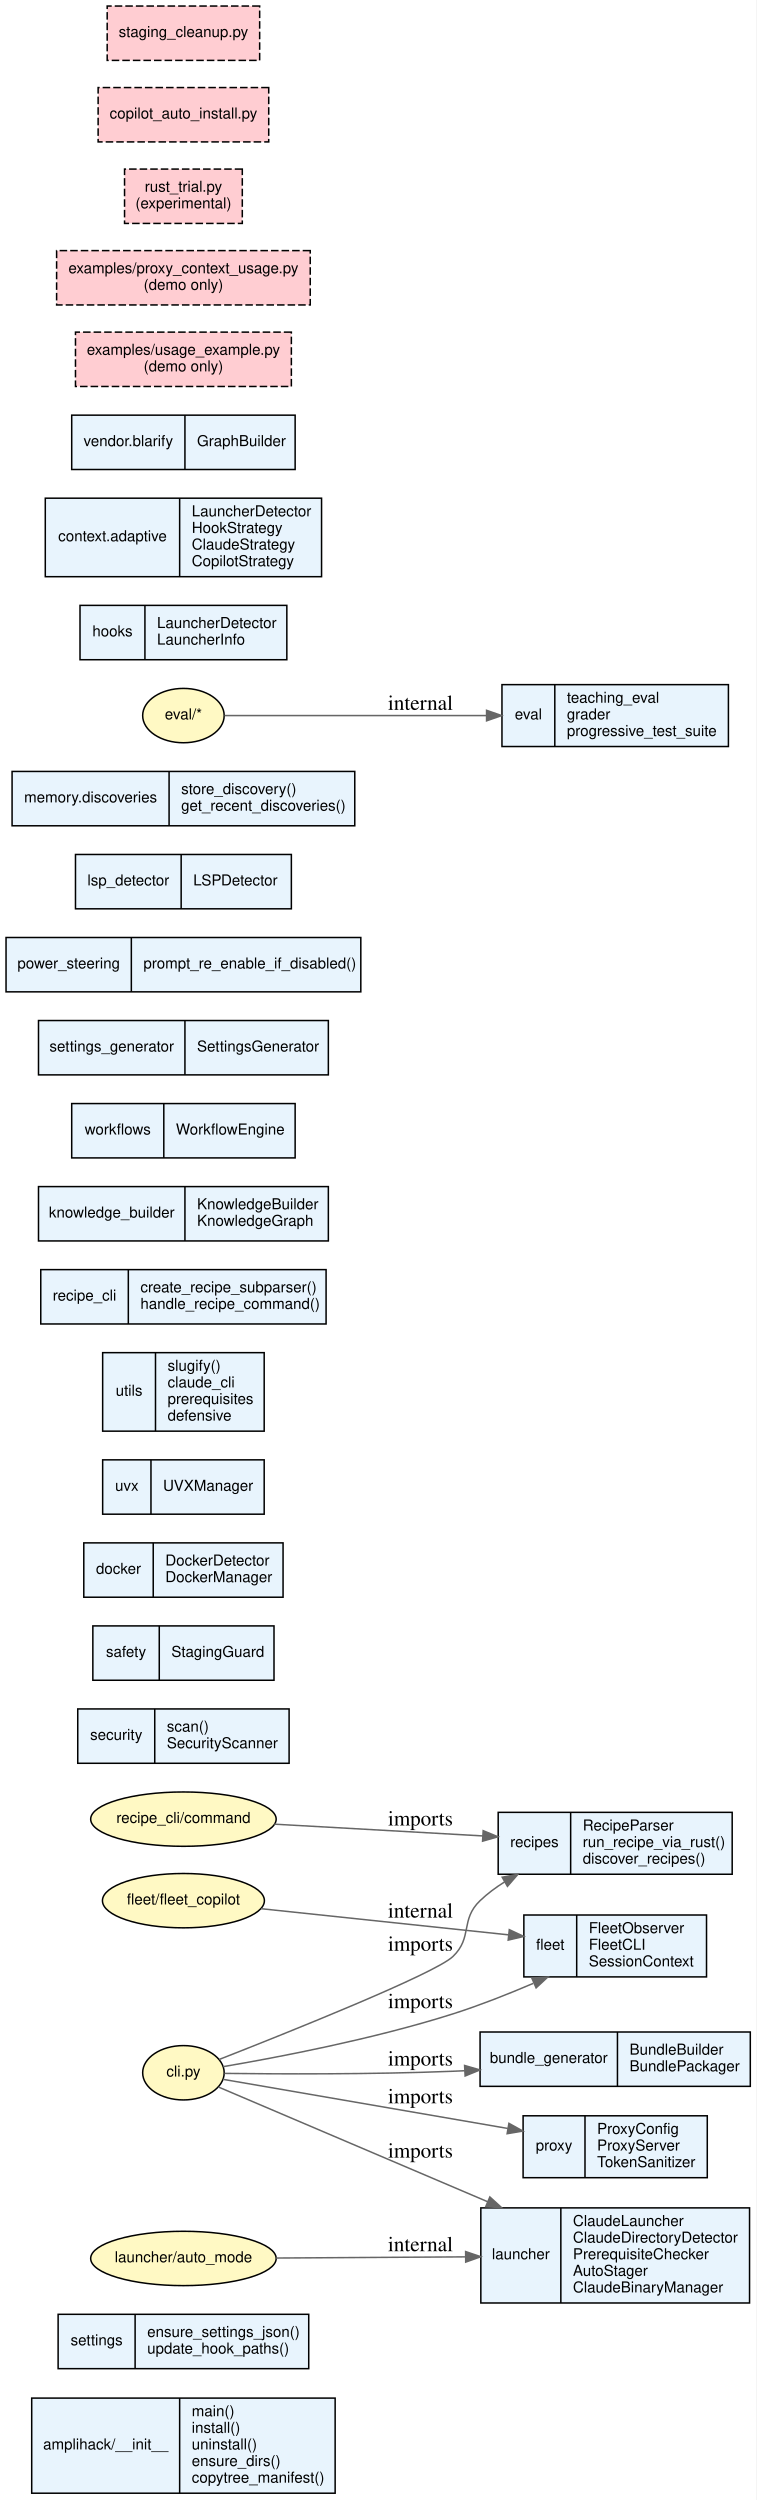
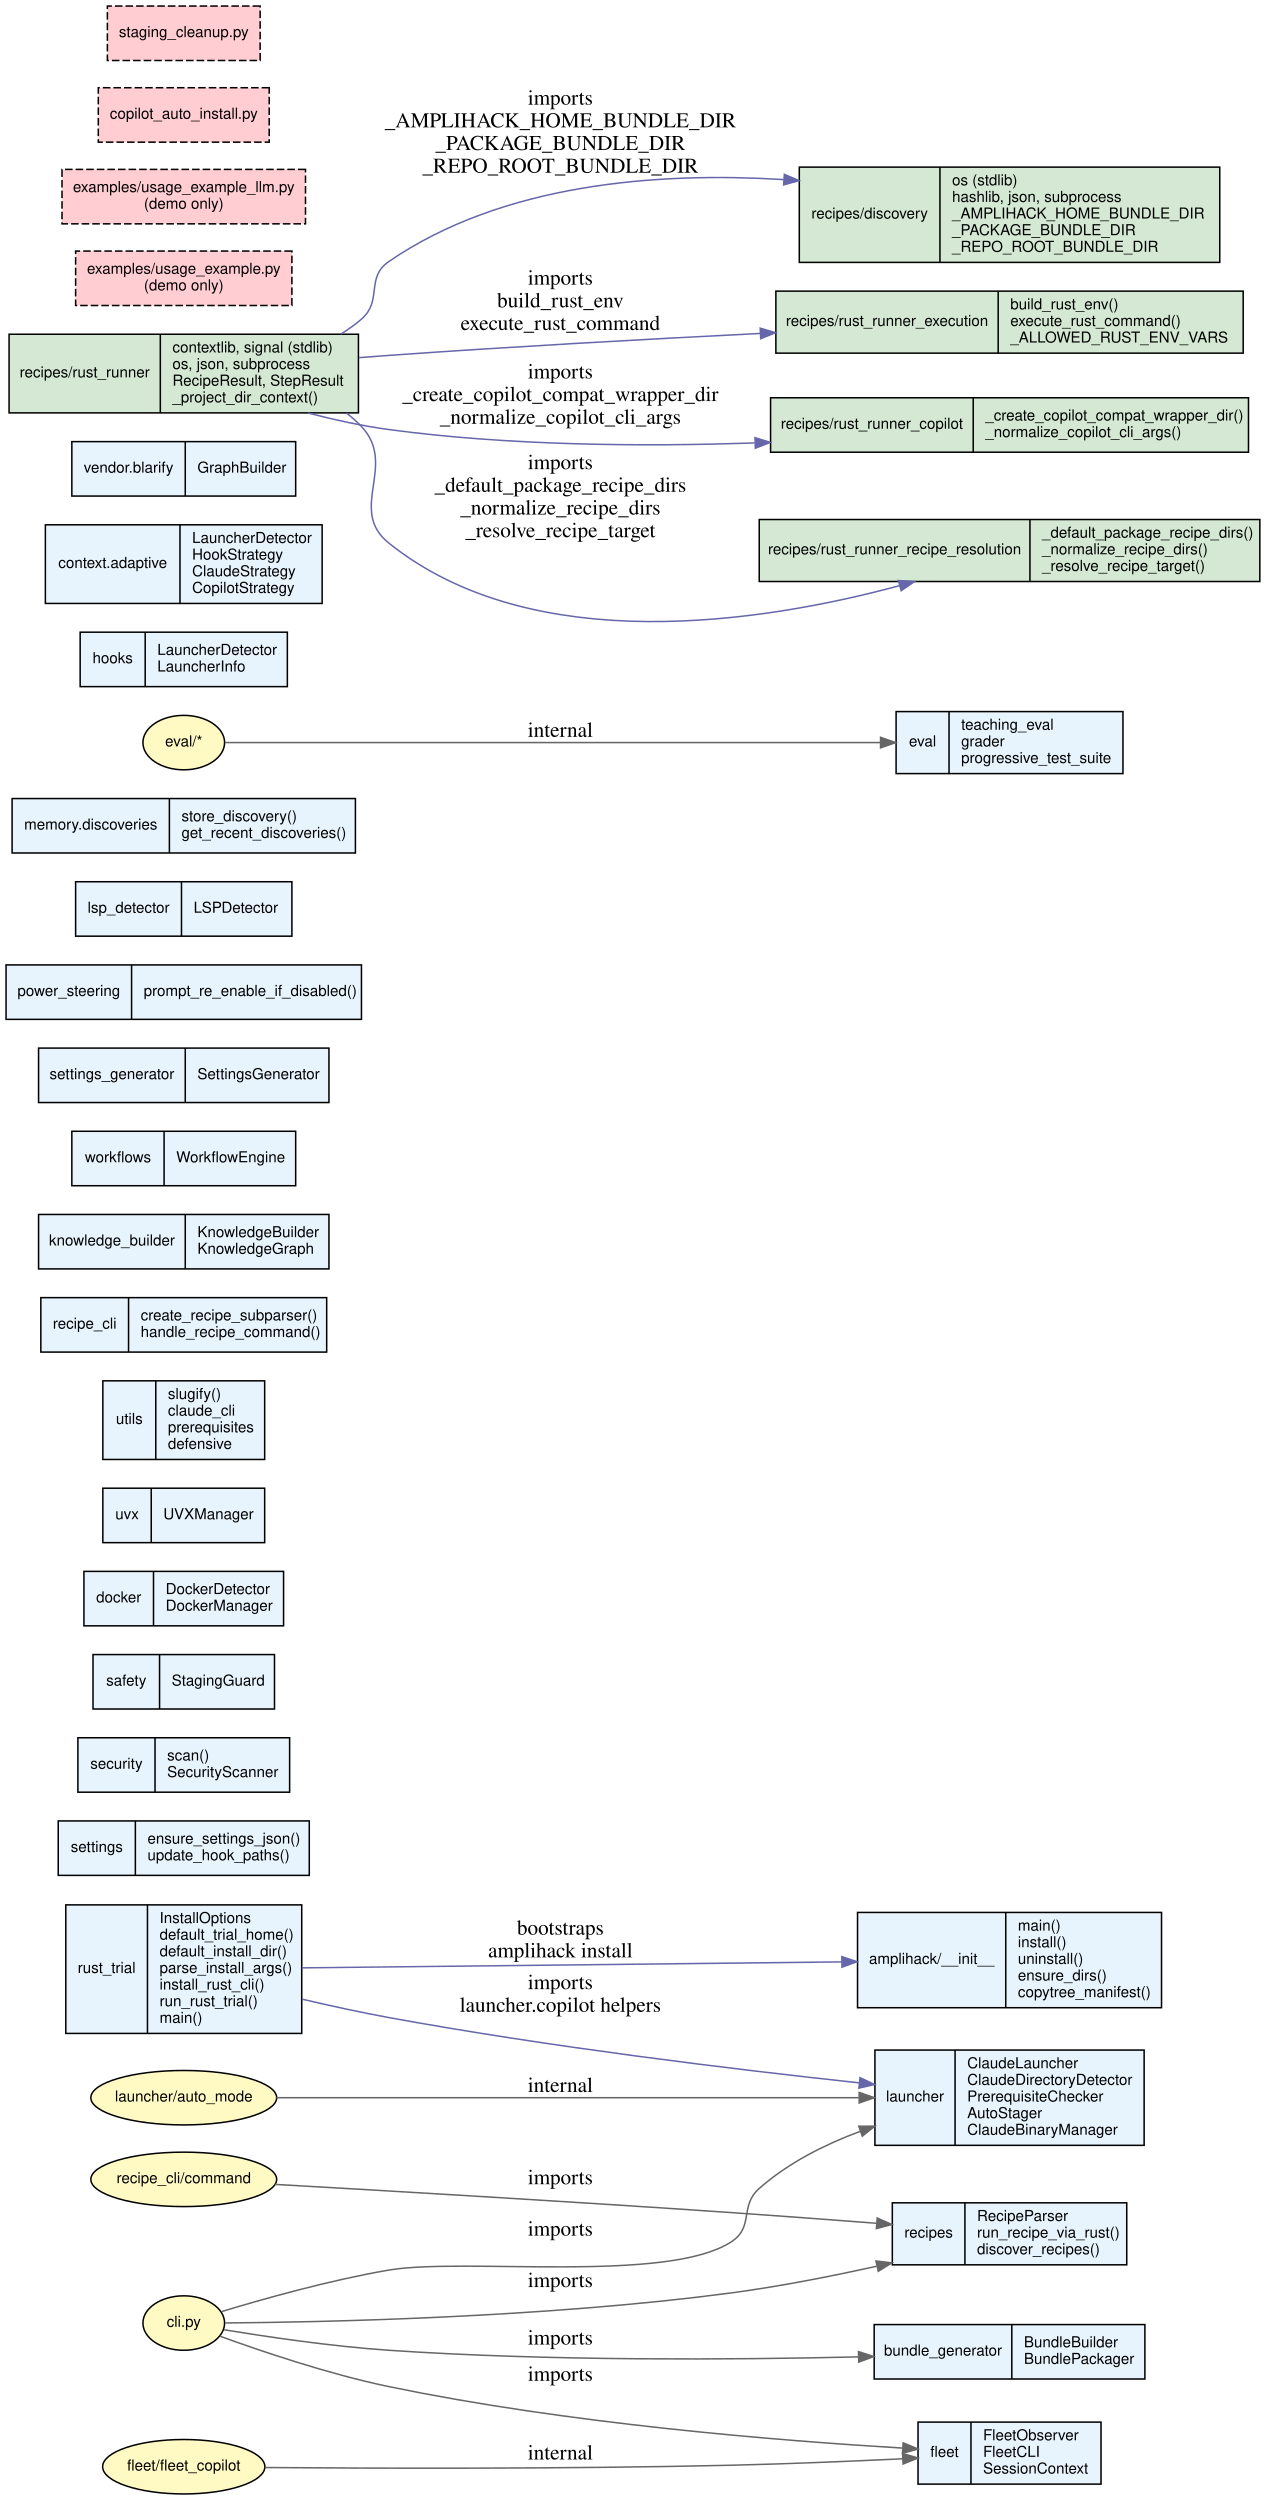
- <svg xmlns="http://www.w3.org/2000/svg" width="501pt" height="1656pt" viewBox="0.00 0.00 501.00 1656.00">
-   <g id="graph0" class="graph" transform="scale(1 1) rotate(0) translate(4 1652)">
-     <polygon fill="white" stroke="transparent" points="-4,4 -4,-1652 497,-1652 497,4 -4,4" />
+ <svg xmlns="http://www.w3.org/2000/svg" width="837pt" height="1653pt" viewBox="0.00 0.00 837.00 1653.00">
+   <g id="graph0" class="graph" transform="scale(1 1) rotate(0) translate(4 1649)">
+     <polygon fill="white" stroke="transparent" points="-4,4 -4,-1649 833,-1649 833,4 -4,4" />
    <g id="node1" class="node">
-       <polygon fill="#e8f4fd" stroke="black" points="17,-0.5 17,-63.5 218,-63.5 218,-0.5 17,-0.5" />
-       <text text-anchor="middle" x="66" y="-29.5" font-family="Helvetica,sans-Serif" font-size="10.00">amplihack/__init__</text>
-       <polyline fill="none" stroke="black" points="115,-0.5 115,-63.5 " />
-       <text text-anchor="start" x="123" y="-51.5" font-family="Helvetica,sans-Serif" font-size="10.00">main()</text>
-       <text text-anchor="start" x="123" y="-40.5" font-family="Helvetica,sans-Serif" font-size="10.00">install()</text>
-       <text text-anchor="start" x="123" y="-29.5" font-family="Helvetica,sans-Serif" font-size="10.00">uninstall()</text>
-       <text text-anchor="start" x="123" y="-18.5" font-family="Helvetica,sans-Serif" font-size="10.00">ensure_dirs()</text>
-       <text text-anchor="start" x="123" y="-7.5" font-family="Helvetica,sans-Serif" font-size="10.00">copytree_manifest()</text>
+       <polygon fill="#e8f4fd" stroke="black" points="563,-321.5 563,-384.5 764,-384.5 764,-321.5 563,-321.5" />
+       <text text-anchor="middle" x="612" y="-350.5" font-family="Helvetica,sans-Serif" font-size="10.00">amplihack/__init__</text>
+       <polyline fill="none" stroke="black" points="661,-321.5 661,-384.5 " />
+       <text text-anchor="start" x="669" y="-372.5" font-family="Helvetica,sans-Serif" font-size="10.00">main()</text>
+       <text text-anchor="start" x="669" y="-361.5" font-family="Helvetica,sans-Serif" font-size="10.00">install()</text>
+       <text text-anchor="start" x="669" y="-350.5" font-family="Helvetica,sans-Serif" font-size="10.00">uninstall()</text>
+       <text text-anchor="start" x="669" y="-339.5" font-family="Helvetica,sans-Serif" font-size="10.00">ensure_dirs()</text>
+       <text text-anchor="start" x="669" y="-328.5" font-family="Helvetica,sans-Serif" font-size="10.00">copytree_manifest()</text>
    </g>
    <g id="node2" class="node">
-       <polygon fill="#e8f4fd" stroke="black" points="34.5,-83 34.5,-119 200.5,-119 200.5,-83 34.5,-83" />
-       <text text-anchor="middle" x="60" y="-98.5" font-family="Helvetica,sans-Serif" font-size="10.00">settings</text>
-       <polyline fill="none" stroke="black" points="85.5,-83 85.5,-119 " />
-       <text text-anchor="start" x="93.5" y="-104" font-family="Helvetica,sans-Serif" font-size="10.00">ensure_settings_json()</text>
-       <text text-anchor="start" x="93.5" y="-93" font-family="Helvetica,sans-Serif" font-size="10.00">update_hook_paths()</text>
+       <polygon fill="#e8f4fd" stroke="black" points="34.5,-409 34.5,-445 200.5,-445 200.5,-409 34.5,-409" />
+       <text text-anchor="middle" x="60" y="-424.5" font-family="Helvetica,sans-Serif" font-size="10.00">settings</text>
+       <polyline fill="none" stroke="black" points="85.5,-409 85.5,-445 " />
+       <text text-anchor="start" x="93.5" y="-430" font-family="Helvetica,sans-Serif" font-size="10.00">ensure_settings_json()</text>
+       <text text-anchor="start" x="93.5" y="-419" font-family="Helvetica,sans-Serif" font-size="10.00">update_hook_paths()</text>
    </g>
    <g id="node3" class="node">
-       <polygon fill="#e8f4fd" stroke="black" points="314.5,-126.5 314.5,-189.5 492.5,-189.5 492.5,-126.5 314.5,-126.5" />
-       <text text-anchor="middle" x="341" y="-155.5" font-family="Helvetica,sans-Serif" font-size="10.00">launcher</text>
-       <polyline fill="none" stroke="black" points="367.5,-126.5 367.5,-189.5 " />
-       <text text-anchor="start" x="375.5" y="-177.5" font-family="Helvetica,sans-Serif" font-size="10.00">ClaudeLauncher</text>
-       <text text-anchor="start" x="375.5" y="-166.5" font-family="Helvetica,sans-Serif" font-size="10.00">ClaudeDirectoryDetector</text>
-       <text text-anchor="start" x="375.5" y="-155.5" font-family="Helvetica,sans-Serif" font-size="10.00">PrerequisiteChecker</text>
-       <text text-anchor="start" x="375.5" y="-144.5" font-family="Helvetica,sans-Serif" font-size="10.00">AutoStager</text>
-       <text text-anchor="start" x="375.5" y="-133.5" font-family="Helvetica,sans-Serif" font-size="10.00">ClaudeBinaryManager</text>
+       <polygon fill="#e8f4fd" stroke="black" points="574.5,-230.5 574.5,-293.5 752.5,-293.5 752.5,-230.5 574.5,-230.5" />
+       <text text-anchor="middle" x="601" y="-259.5" font-family="Helvetica,sans-Serif" font-size="10.00">launcher</text>
+       <polyline fill="none" stroke="black" points="627.5,-230.5 627.5,-293.5 " />
+       <text text-anchor="start" x="635.5" y="-281.5" font-family="Helvetica,sans-Serif" font-size="10.00">ClaudeLauncher</text>
+       <text text-anchor="start" x="635.5" y="-270.5" font-family="Helvetica,sans-Serif" font-size="10.00">ClaudeDirectoryDetector</text>
+       <text text-anchor="start" x="635.5" y="-259.5" font-family="Helvetica,sans-Serif" font-size="10.00">PrerequisiteChecker</text>
+       <text text-anchor="start" x="635.5" y="-248.5" font-family="Helvetica,sans-Serif" font-size="10.00">AutoStager</text>
+       <text text-anchor="start" x="635.5" y="-237.5" font-family="Helvetica,sans-Serif" font-size="10.00">ClaudeBinaryManager</text>
    </g>
    <g id="node4" class="node">
-       <polygon fill="#e8f4fd" stroke="black" points="342.5,-209.5 342.5,-250.5 464.5,-250.5 464.5,-209.5 342.5,-209.5" />
-       <text text-anchor="middle" x="363" y="-227.5" font-family="Helvetica,sans-Serif" font-size="10.00">proxy</text>
-       <polyline fill="none" stroke="black" points="383.5,-209.5 383.5,-250.5 " />
-       <text text-anchor="start" x="391.5" y="-238.5" font-family="Helvetica,sans-Serif" font-size="10.00">ProxyConfig</text>
-       <text text-anchor="start" x="391.5" y="-227.5" font-family="Helvetica,sans-Serif" font-size="10.00">ProxyServer</text>
-       <text text-anchor="start" x="391.5" y="-216.5" font-family="Helvetica,sans-Serif" font-size="10.00">TokenSanitizer</text>
+       <polygon fill="#e8f4fd" stroke="black" points="47.5,-464 47.5,-500 187.5,-500 187.5,-464 47.5,-464" />
+       <text text-anchor="middle" x="73" y="-479.5" font-family="Helvetica,sans-Serif" font-size="10.00">security</text>
+       <polyline fill="none" stroke="black" points="98.5,-464 98.5,-500 " />
+       <text text-anchor="start" x="106.5" y="-485" font-family="Helvetica,sans-Serif" font-size="10.00">scan()</text>
+       <text text-anchor="start" x="106.5" y="-474" font-family="Helvetica,sans-Serif" font-size="10.00">SecurityScanner</text>
    </g>
    <g id="node5" class="node">
-       <polygon fill="#e8f4fd" stroke="black" points="47.5,-484 47.5,-520 187.5,-520 187.5,-484 47.5,-484" />
-       <text text-anchor="middle" x="73" y="-499.5" font-family="Helvetica,sans-Serif" font-size="10.00">security</text>
-       <polyline fill="none" stroke="black" points="98.5,-484 98.5,-520 " />
-       <text text-anchor="start" x="106.5" y="-505" font-family="Helvetica,sans-Serif" font-size="10.00">scan()</text>
-       <text text-anchor="start" x="106.5" y="-494" font-family="Helvetica,sans-Serif" font-size="10.00">SecurityScanner</text>
+       <polygon fill="#e8f4fd" stroke="black" points="57.5,-519 57.5,-555 177.5,-555 177.5,-519 57.5,-519" />
+       <text text-anchor="middle" x="79.5" y="-534.5" font-family="Helvetica,sans-Serif" font-size="10.00">safety</text>
+       <polyline fill="none" stroke="black" points="101.5,-519 101.5,-555 " />
+       <text text-anchor="start" x="109.5" y="-534.5" font-family="Helvetica,sans-Serif" font-size="10.00">StagingGuard</text>
    </g>
    <g id="node6" class="node">
-       <polygon fill="#e8f4fd" stroke="black" points="57.5,-539 57.5,-575 177.5,-575 177.5,-539 57.5,-539" />
-       <text text-anchor="middle" x="79.5" y="-554.5" font-family="Helvetica,sans-Serif" font-size="10.00">safety</text>
-       <polyline fill="none" stroke="black" points="101.5,-539 101.5,-575 " />
-       <text text-anchor="start" x="109.5" y="-554.5" font-family="Helvetica,sans-Serif" font-size="10.00">StagingGuard</text>
+       <polygon fill="#e8f4fd" stroke="black" points="51.5,-574 51.5,-610 183.5,-610 183.5,-574 51.5,-574" />
+       <text text-anchor="middle" x="74.5" y="-589.5" font-family="Helvetica,sans-Serif" font-size="10.00">docker</text>
+       <polyline fill="none" stroke="black" points="97.5,-574 97.5,-610 " />
+       <text text-anchor="start" x="105.5" y="-595" font-family="Helvetica,sans-Serif" font-size="10.00">DockerDetector</text>
+       <text text-anchor="start" x="105.5" y="-584" font-family="Helvetica,sans-Serif" font-size="10.00">DockerManager</text>
    </g>
    <g id="node7" class="node">
-       <polygon fill="#e8f4fd" stroke="black" points="51.5,-594 51.5,-630 183.5,-630 183.5,-594 51.5,-594" />
-       <text text-anchor="middle" x="74.5" y="-609.5" font-family="Helvetica,sans-Serif" font-size="10.00">docker</text>
-       <polyline fill="none" stroke="black" points="97.5,-594 97.5,-630 " />
-       <text text-anchor="start" x="105.5" y="-615" font-family="Helvetica,sans-Serif" font-size="10.00">DockerDetector</text>
-       <text text-anchor="start" x="105.5" y="-604" font-family="Helvetica,sans-Serif" font-size="10.00">DockerManager</text>
+       <polygon fill="#e8f4fd" stroke="black" points="64,-629 64,-665 171,-665 171,-629 64,-629" />
+       <text text-anchor="middle" x="80" y="-644.5" font-family="Helvetica,sans-Serif" font-size="10.00">uvx</text>
+       <polyline fill="none" stroke="black" points="96,-629 96,-665 " />
+       <text text-anchor="start" x="104" y="-644.5" font-family="Helvetica,sans-Serif" font-size="10.00">UVXManager</text>
    </g>
    <g id="node8" class="node">
-       <polygon fill="#e8f4fd" stroke="black" points="64,-649 64,-685 171,-685 171,-649 64,-649" />
-       <text text-anchor="middle" x="80" y="-664.5" font-family="Helvetica,sans-Serif" font-size="10.00">uvx</text>
-       <polyline fill="none" stroke="black" points="96,-649 96,-685 " />
-       <text text-anchor="start" x="104" y="-664.5" font-family="Helvetica,sans-Serif" font-size="10.00">UVXManager</text>
+       <polygon fill="#e8f4fd" stroke="black" points="64,-684 64,-736 171,-736 171,-684 64,-684" />
+       <text text-anchor="middle" x="81.5" y="-707.5" font-family="Helvetica,sans-Serif" font-size="10.00">utils</text>
+       <polyline fill="none" stroke="black" points="99,-684 99,-736 " />
+       <text text-anchor="start" x="107" y="-724" font-family="Helvetica,sans-Serif" font-size="10.00">slugify()</text>
+       <text text-anchor="start" x="107" y="-713" font-family="Helvetica,sans-Serif" font-size="10.00">claude_cli</text>
+       <text text-anchor="start" x="107" y="-702" font-family="Helvetica,sans-Serif" font-size="10.00">prerequisites</text>
+       <text text-anchor="start" x="107" y="-691" font-family="Helvetica,sans-Serif" font-size="10.00">defensive</text>
    </g>
    <g id="node9" class="node">
-       <polygon fill="#e8f4fd" stroke="black" points="64,-704 64,-756 171,-756 171,-704 64,-704" />
-       <text text-anchor="middle" x="81.5" y="-727.5" font-family="Helvetica,sans-Serif" font-size="10.00">utils</text>
-       <polyline fill="none" stroke="black" points="99,-704 99,-756 " />
-       <text text-anchor="start" x="107" y="-744" font-family="Helvetica,sans-Serif" font-size="10.00">slugify()</text>
-       <text text-anchor="start" x="107" y="-733" font-family="Helvetica,sans-Serif" font-size="10.00">claude_cli</text>
-       <text text-anchor="start" x="107" y="-722" font-family="Helvetica,sans-Serif" font-size="10.00">prerequisites</text>
-       <text text-anchor="start" x="107" y="-711" font-family="Helvetica,sans-Serif" font-size="10.00">defensive</text>
+       <polygon fill="#e8f4fd" stroke="black" points="586,-151.5 586,-192.5 741,-192.5 741,-151.5 586,-151.5" />
+       <text text-anchor="middle" x="610" y="-169.5" font-family="Helvetica,sans-Serif" font-size="10.00">recipes</text>
+       <polyline fill="none" stroke="black" points="634,-151.5 634,-192.5 " />
+       <text text-anchor="start" x="642" y="-180.5" font-family="Helvetica,sans-Serif" font-size="10.00">RecipeParser</text>
+       <text text-anchor="start" x="642" y="-169.5" font-family="Helvetica,sans-Serif" font-size="10.00">run_recipe_via_rust()</text>
+       <text text-anchor="start" x="642" y="-158.5" font-family="Helvetica,sans-Serif" font-size="10.00">discover_recipes()</text>
    </g>
    <g id="node10" class="node">
-       <polygon fill="#e8f4fd" stroke="black" points="326,-410.5 326,-451.5 481,-451.5 481,-410.5 326,-410.5" />
-       <text text-anchor="middle" x="350" y="-428.5" font-family="Helvetica,sans-Serif" font-size="10.00">recipes</text>
-       <polyline fill="none" stroke="black" points="374,-410.5 374,-451.5 " />
-       <text text-anchor="start" x="382" y="-439.5" font-family="Helvetica,sans-Serif" font-size="10.00">RecipeParser</text>
-       <text text-anchor="start" x="382" y="-428.5" font-family="Helvetica,sans-Serif" font-size="10.00">run_recipe_via_rust()</text>
-       <text text-anchor="start" x="382" y="-417.5" font-family="Helvetica,sans-Serif" font-size="10.00">discover_recipes()</text>
+       <polygon fill="#e8f4fd" stroke="black" points="23,-755 23,-791 212,-791 212,-755 23,-755" />
+       <text text-anchor="middle" x="52" y="-770.5" font-family="Helvetica,sans-Serif" font-size="10.00">recipe_cli</text>
+       <polyline fill="none" stroke="black" points="81,-755 81,-791 " />
+       <text text-anchor="start" x="89" y="-776" font-family="Helvetica,sans-Serif" font-size="10.00">create_recipe_subparser()</text>
+       <text text-anchor="start" x="89" y="-765" font-family="Helvetica,sans-Serif" font-size="10.00">handle_recipe_command()</text>
    </g>
    <g id="node11" class="node">
-       <polygon fill="#e8f4fd" stroke="black" points="23,-775 23,-811 212,-811 212,-775 23,-775" />
-       <text text-anchor="middle" x="52" y="-790.5" font-family="Helvetica,sans-Serif" font-size="10.00">recipe_cli</text>
-       <polyline fill="none" stroke="black" points="81,-775 81,-811 " />
-       <text text-anchor="start" x="89" y="-796" font-family="Helvetica,sans-Serif" font-size="10.00">create_recipe_subparser()</text>
-       <text text-anchor="start" x="89" y="-785" font-family="Helvetica,sans-Serif" font-size="10.00">handle_recipe_command()</text>
+       <polygon fill="#e8f4fd" stroke="black" points="603,-6.5 603,-47.5 724,-47.5 724,-6.5 603,-6.5" />
+       <text text-anchor="middle" x="620.5" y="-24.5" font-family="Helvetica,sans-Serif" font-size="10.00">fleet</text>
+       <polyline fill="none" stroke="black" points="638,-6.5 638,-47.5 " />
+       <text text-anchor="start" x="646" y="-35.5" font-family="Helvetica,sans-Serif" font-size="10.00">FleetObserver</text>
+       <text text-anchor="start" x="646" y="-24.5" font-family="Helvetica,sans-Serif" font-size="10.00">FleetCLI</text>
+       <text text-anchor="start" x="646" y="-13.5" font-family="Helvetica,sans-Serif" font-size="10.00">SessionContext</text>
    </g>
    <g id="node12" class="node">
-       <polygon fill="#e8f4fd" stroke="black" points="343,-342.5 343,-383.5 464,-383.5 464,-342.5 343,-342.5" />
-       <text text-anchor="middle" x="360.5" y="-360.5" font-family="Helvetica,sans-Serif" font-size="10.00">fleet</text>
-       <polyline fill="none" stroke="black" points="378,-342.5 378,-383.5 " />
-       <text text-anchor="start" x="386" y="-371.5" font-family="Helvetica,sans-Serif" font-size="10.00">FleetObserver</text>
-       <text text-anchor="start" x="386" y="-360.5" font-family="Helvetica,sans-Serif" font-size="10.00">FleetCLI</text>
-       <text text-anchor="start" x="386" y="-349.5" font-family="Helvetica,sans-Serif" font-size="10.00">SessionContext</text>
+       <polygon fill="#e8f4fd" stroke="black" points="21.5,-810 21.5,-846 213.5,-846 213.5,-810 21.5,-810" />
+       <text text-anchor="middle" x="70" y="-825.5" font-family="Helvetica,sans-Serif" font-size="10.00">knowledge_builder</text>
+       <polyline fill="none" stroke="black" points="118.5,-810 118.5,-846 " />
+       <text text-anchor="start" x="126.5" y="-831" font-family="Helvetica,sans-Serif" font-size="10.00">KnowledgeBuilder</text>
+       <text text-anchor="start" x="126.5" y="-820" font-family="Helvetica,sans-Serif" font-size="10.00">KnowledgeGraph</text>
    </g>
    <g id="node13" class="node">
-       <polygon fill="#e8f4fd" stroke="black" points="21.5,-830 21.5,-866 213.5,-866 213.5,-830 21.5,-830" />
-       <text text-anchor="middle" x="70" y="-845.5" font-family="Helvetica,sans-Serif" font-size="10.00">knowledge_builder</text>
-       <polyline fill="none" stroke="black" points="118.5,-830 118.5,-866 " />
-       <text text-anchor="start" x="126.5" y="-851" font-family="Helvetica,sans-Serif" font-size="10.00">KnowledgeBuilder</text>
-       <text text-anchor="start" x="126.5" y="-840" font-family="Helvetica,sans-Serif" font-size="10.00">KnowledgeGraph</text>
+       <polygon fill="#e8f4fd" stroke="black" points="574,-76 574,-112 753,-112 753,-76 574,-76" />
+       <text text-anchor="middle" x="619.5" y="-91.5" font-family="Helvetica,sans-Serif" font-size="10.00">bundle_generator</text>
+       <polyline fill="none" stroke="black" points="665,-76 665,-112 " />
+       <text text-anchor="start" x="673" y="-97" font-family="Helvetica,sans-Serif" font-size="10.00">BundleBuilder</text>
+       <text text-anchor="start" x="673" y="-86" font-family="Helvetica,sans-Serif" font-size="10.00">BundlePackager</text>
    </g>
    <g id="node14" class="node">
-       <polygon fill="#e8f4fd" stroke="black" points="314,-270 314,-306 493,-306 493,-270 314,-270" />
-       <text text-anchor="middle" x="359.5" y="-285.5" font-family="Helvetica,sans-Serif" font-size="10.00">bundle_generator</text>
-       <polyline fill="none" stroke="black" points="405,-270 405,-306 " />
-       <text text-anchor="start" x="413" y="-291" font-family="Helvetica,sans-Serif" font-size="10.00">BundleBuilder</text>
-       <text text-anchor="start" x="413" y="-280" font-family="Helvetica,sans-Serif" font-size="10.00">BundlePackager</text>
+       <polygon fill="#e8f4fd" stroke="black" points="43.5,-865 43.5,-901 191.5,-901 191.5,-865 43.5,-865" />
+       <text text-anchor="middle" x="74" y="-880.5" font-family="Helvetica,sans-Serif" font-size="10.00">workflows</text>
+       <polyline fill="none" stroke="black" points="104.5,-865 104.5,-901 " />
+       <text text-anchor="start" x="112.5" y="-880.5" font-family="Helvetica,sans-Serif" font-size="10.00">WorkflowEngine</text>
    </g>
    <g id="node15" class="node">
-       <polygon fill="#e8f4fd" stroke="black" points="43.5,-885 43.5,-921 191.5,-921 191.5,-885 43.5,-885" />
-       <text text-anchor="middle" x="74" y="-900.5" font-family="Helvetica,sans-Serif" font-size="10.00">workflows</text>
-       <polyline fill="none" stroke="black" points="104.5,-885 104.5,-921 " />
-       <text text-anchor="start" x="112.5" y="-900.5" font-family="Helvetica,sans-Serif" font-size="10.00">WorkflowEngine</text>
+       <polygon fill="#e8f4fd" stroke="black" points="21.5,-920 21.5,-956 213.5,-956 213.5,-920 21.5,-920" />
+       <text text-anchor="middle" x="70" y="-935.5" font-family="Helvetica,sans-Serif" font-size="10.00">settings_generator</text>
+       <polyline fill="none" stroke="black" points="118.5,-920 118.5,-956 " />
+       <text text-anchor="start" x="126.5" y="-935.5" font-family="Helvetica,sans-Serif" font-size="10.00">SettingsGenerator</text>
    </g>
    <g id="node16" class="node">
-       <polygon fill="#e8f4fd" stroke="black" points="21.5,-940 21.5,-976 213.5,-976 213.5,-940 21.5,-940" />
-       <text text-anchor="middle" x="70" y="-955.5" font-family="Helvetica,sans-Serif" font-size="10.00">settings_generator</text>
-       <polyline fill="none" stroke="black" points="118.5,-940 118.5,-976 " />
-       <text text-anchor="start" x="126.5" y="-955.5" font-family="Helvetica,sans-Serif" font-size="10.00">SettingsGenerator</text>
+       <polygon fill="#e8f4fd" stroke="black" points="39.5,-304.5 39.5,-389.5 195.5,-389.5 195.5,-304.5 39.5,-304.5" />
+       <text text-anchor="middle" x="66.5" y="-344.5" font-family="Helvetica,sans-Serif" font-size="10.00">rust_trial</text>
+       <polyline fill="none" stroke="black" points="93.5,-304.5 93.5,-389.5 " />
+       <text text-anchor="start" x="101.5" y="-377.5" font-family="Helvetica,sans-Serif" font-size="10.00">InstallOptions</text>
+       <text text-anchor="start" x="101.5" y="-366.5" font-family="Helvetica,sans-Serif" font-size="10.00">default_trial_home()</text>
+       <text text-anchor="start" x="101.5" y="-355.5" font-family="Helvetica,sans-Serif" font-size="10.00">default_install_dir()</text>
+       <text text-anchor="start" x="101.5" y="-344.5" font-family="Helvetica,sans-Serif" font-size="10.00">parse_install_args()</text>
+       <text text-anchor="start" x="101.5" y="-333.5" font-family="Helvetica,sans-Serif" font-size="10.00">install_rust_cli()</text>
+       <text text-anchor="start" x="101.5" y="-322.5" font-family="Helvetica,sans-Serif" font-size="10.00">run_rust_trial()</text>
+       <text text-anchor="start" x="101.5" y="-311.5" font-family="Helvetica,sans-Serif" font-size="10.00">main()</text>
+     </g>
+     <g id="edge6" class="edge">
+       <path fill="none" stroke="#6666aa" d="M195.58,-347.85C288.85,-348.88 446.56,-350.62 552.57,-351.79" />
+       <polygon fill="#6666aa" stroke="#6666aa" points="552.63,-355.29 562.67,-351.9 552.71,-348.29 552.63,-355.29" />
+       <text text-anchor="middle" x="366.5" y="-369.8" font-family="Times,serif" font-size="14.00">bootstraps</text>
+       <text text-anchor="middle" x="366.5" y="-354.8" font-family="Times,serif" font-size="14.00">amplihack install</text>
+     </g>
+     <g id="edge5" class="edge">
+       <path fill="none" stroke="#6666aa" d="M195.73,-327.16C214.4,-322.77 234.35,-318.42 253,-315 358.7,-295.64 481.03,-280.78 564.26,-271.79" />
+       <polygon fill="#6666aa" stroke="#6666aa" points="564.65,-275.27 574.22,-270.72 563.9,-268.31 564.65,-275.27" />
+       <text text-anchor="middle" x="366.5" y="-333.8" font-family="Times,serif" font-size="14.00">imports</text>
+       <text text-anchor="middle" x="366.5" y="-318.8" font-family="Times,serif" font-size="14.00">launcher.copilot helpers</text>
    </g>
    <g id="node17" class="node">
-       <polygon fill="#e8f4fd" stroke="black" points="0,-995 0,-1031 235,-1031 235,-995 0,-995" />
-       <text text-anchor="middle" x="41.5" y="-1010.5" font-family="Helvetica,sans-Serif" font-size="10.00">power_steering</text>
-       <polyline fill="none" stroke="black" points="83,-995 83,-1031 " />
-       <text text-anchor="start" x="91" y="-1010.5" font-family="Helvetica,sans-Serif" font-size="10.00">prompt_re_enable_if_disabled()</text>
+       <polygon fill="#e8f4fd" stroke="black" points="0,-975 0,-1011 235,-1011 235,-975 0,-975" />
+       <text text-anchor="middle" x="41.5" y="-990.5" font-family="Helvetica,sans-Serif" font-size="10.00">power_steering</text>
+       <polyline fill="none" stroke="black" points="83,-975 83,-1011 " />
+       <text text-anchor="start" x="91" y="-990.5" font-family="Helvetica,sans-Serif" font-size="10.00">prompt_re_enable_if_disabled()</text>
    </g>
    <g id="node18" class="node">
-       <polygon fill="#e8f4fd" stroke="black" points="46,-1050 46,-1086 189,-1086 189,-1050 46,-1050" />
-       <text text-anchor="middle" x="81" y="-1065.5" font-family="Helvetica,sans-Serif" font-size="10.00">lsp_detector</text>
-       <polyline fill="none" stroke="black" points="116,-1050 116,-1086 " />
-       <text text-anchor="start" x="124" y="-1065.5" font-family="Helvetica,sans-Serif" font-size="10.00">LSPDetector</text>
+       <polygon fill="#e8f4fd" stroke="black" points="46,-1030 46,-1066 189,-1066 189,-1030 46,-1030" />
+       <text text-anchor="middle" x="81" y="-1045.5" font-family="Helvetica,sans-Serif" font-size="10.00">lsp_detector</text>
+       <polyline fill="none" stroke="black" points="116,-1030 116,-1066 " />
+       <text text-anchor="start" x="124" y="-1045.5" font-family="Helvetica,sans-Serif" font-size="10.00">LSPDetector</text>
    </g>
    <g id="node19" class="node">
-       <polygon fill="#e8f4fd" stroke="black" points="4,-1105 4,-1141 231,-1141 231,-1105 4,-1105" />
-       <text text-anchor="middle" x="56" y="-1120.5" font-family="Helvetica,sans-Serif" font-size="10.00">memory.discoveries</text>
-       <polyline fill="none" stroke="black" points="108,-1105 108,-1141 " />
-       <text text-anchor="start" x="116" y="-1126" font-family="Helvetica,sans-Serif" font-size="10.00">store_discovery()</text>
-       <text text-anchor="start" x="116" y="-1115" font-family="Helvetica,sans-Serif" font-size="10.00">get_recent_discoveries()</text>
+       <polygon fill="#e8f4fd" stroke="black" points="4,-1085 4,-1121 231,-1121 231,-1085 4,-1085" />
+       <text text-anchor="middle" x="56" y="-1100.5" font-family="Helvetica,sans-Serif" font-size="10.00">memory.discoveries</text>
+       <polyline fill="none" stroke="black" points="108,-1085 108,-1121 " />
+       <text text-anchor="start" x="116" y="-1106" font-family="Helvetica,sans-Serif" font-size="10.00">store_discovery()</text>
+       <text text-anchor="start" x="116" y="-1095" font-family="Helvetica,sans-Serif" font-size="10.00">get_recent_discoveries()</text>
    </g>
    <g id="node20" class="node">
-       <polygon fill="#e8f4fd" stroke="black" points="328.5,-1157.5 328.5,-1198.5 478.5,-1198.5 478.5,-1157.5 328.5,-1157.5" />
-       <text text-anchor="middle" x="346" y="-1175.5" font-family="Helvetica,sans-Serif" font-size="10.00">eval</text>
-       <polyline fill="none" stroke="black" points="363.5,-1157.5 363.5,-1198.5 " />
-       <text text-anchor="start" x="371.5" y="-1186.5" font-family="Helvetica,sans-Serif" font-size="10.00">teaching_eval</text>
-       <text text-anchor="start" x="371.5" y="-1175.5" font-family="Helvetica,sans-Serif" font-size="10.00">grader</text>
-       <text text-anchor="start" x="371.5" y="-1164.5" font-family="Helvetica,sans-Serif" font-size="10.00">progressive_test_suite</text>
+       <polygon fill="#e8f4fd" stroke="black" points="588.5,-1137.5 588.5,-1178.5 738.5,-1178.5 738.5,-1137.5 588.5,-1137.5" />
+       <text text-anchor="middle" x="606" y="-1155.5" font-family="Helvetica,sans-Serif" font-size="10.00">eval</text>
+       <polyline fill="none" stroke="black" points="623.5,-1137.5 623.5,-1178.5 " />
+       <text text-anchor="start" x="631.5" y="-1166.5" font-family="Helvetica,sans-Serif" font-size="10.00">teaching_eval</text>
+       <text text-anchor="start" x="631.5" y="-1155.5" font-family="Helvetica,sans-Serif" font-size="10.00">grader</text>
+       <text text-anchor="start" x="631.5" y="-1144.5" font-family="Helvetica,sans-Serif" font-size="10.00">progressive_test_suite</text>
    </g>
    <g id="node21" class="node">
-       <polygon fill="#e8f4fd" stroke="black" points="49,-1215 49,-1251 186,-1251 186,-1215 49,-1215" />
-       <text text-anchor="middle" x="70.5" y="-1230.5" font-family="Helvetica,sans-Serif" font-size="10.00">hooks</text>
-       <polyline fill="none" stroke="black" points="92,-1215 92,-1251 " />
-       <text text-anchor="start" x="100" y="-1236" font-family="Helvetica,sans-Serif" font-size="10.00">LauncherDetector</text>
-       <text text-anchor="start" x="100" y="-1225" font-family="Helvetica,sans-Serif" font-size="10.00">LauncherInfo</text>
+       <polygon fill="#e8f4fd" stroke="black" points="49,-1195 49,-1231 186,-1231 186,-1195 49,-1195" />
+       <text text-anchor="middle" x="70.5" y="-1210.5" font-family="Helvetica,sans-Serif" font-size="10.00">hooks</text>
+       <polyline fill="none" stroke="black" points="92,-1195 92,-1231 " />
+       <text text-anchor="start" x="100" y="-1216" font-family="Helvetica,sans-Serif" font-size="10.00">LauncherDetector</text>
+       <text text-anchor="start" x="100" y="-1205" font-family="Helvetica,sans-Serif" font-size="10.00">LauncherInfo</text>
    </g>
    <g id="node22" class="node">
-       <polygon fill="#e8f4fd" stroke="black" points="26,-1270 26,-1322 209,-1322 209,-1270 26,-1270" />
-       <text text-anchor="middle" x="70.5" y="-1293.5" font-family="Helvetica,sans-Serif" font-size="10.00">context.adaptive</text>
-       <polyline fill="none" stroke="black" points="115,-1270 115,-1322 " />
-       <text text-anchor="start" x="123" y="-1310" font-family="Helvetica,sans-Serif" font-size="10.00">LauncherDetector</text>
-       <text text-anchor="start" x="123" y="-1299" font-family="Helvetica,sans-Serif" font-size="10.00">HookStrategy</text>
-       <text text-anchor="start" x="123" y="-1288" font-family="Helvetica,sans-Serif" font-size="10.00">ClaudeStrategy</text>
-       <text text-anchor="start" x="123" y="-1277" font-family="Helvetica,sans-Serif" font-size="10.00">CopilotStrategy</text>
+       <polygon fill="#e8f4fd" stroke="black" points="26,-1250 26,-1302 209,-1302 209,-1250 26,-1250" />
+       <text text-anchor="middle" x="70.5" y="-1273.5" font-family="Helvetica,sans-Serif" font-size="10.00">context.adaptive</text>
+       <polyline fill="none" stroke="black" points="115,-1250 115,-1302 " />
+       <text text-anchor="start" x="123" y="-1290" font-family="Helvetica,sans-Serif" font-size="10.00">LauncherDetector</text>
+       <text text-anchor="start" x="123" y="-1279" font-family="Helvetica,sans-Serif" font-size="10.00">HookStrategy</text>
+       <text text-anchor="start" x="123" y="-1268" font-family="Helvetica,sans-Serif" font-size="10.00">ClaudeStrategy</text>
+       <text text-anchor="start" x="123" y="-1257" font-family="Helvetica,sans-Serif" font-size="10.00">CopilotStrategy</text>
    </g>
    <g id="node23" class="node">
-       <polygon fill="#e8f4fd" stroke="black" points="43.5,-1341 43.5,-1377 191.5,-1377 191.5,-1341 43.5,-1341" />
-       <text text-anchor="middle" x="81" y="-1356.5" font-family="Helvetica,sans-Serif" font-size="10.00">vendor.blarify</text>
-       <polyline fill="none" stroke="black" points="118.5,-1341 118.5,-1377 " />
-       <text text-anchor="start" x="126.5" y="-1356.5" font-family="Helvetica,sans-Serif" font-size="10.00">GraphBuilder</text>
+       <polygon fill="#e8f4fd" stroke="black" points="43.5,-1321 43.5,-1357 191.5,-1357 191.5,-1321 43.5,-1321" />
+       <text text-anchor="middle" x="81" y="-1336.5" font-family="Helvetica,sans-Serif" font-size="10.00">vendor.blarify</text>
+       <polyline fill="none" stroke="black" points="118.5,-1321 118.5,-1357 " />
+       <text text-anchor="start" x="126.5" y="-1336.5" font-family="Helvetica,sans-Serif" font-size="10.00">GraphBuilder</text>
    </g>
    <g id="node24" class="node">
-       <ellipse fill="#fff9c4" stroke="black" cx="117.5" cy="-279" rx="27" ry="18" />
-       <text text-anchor="middle" x="117.5" y="-276.5" font-family="Helvetica,sans-Serif" font-size="10.00">cli.py</text>
+       <ellipse fill="#fff9c4" stroke="black" cx="117.5" cy="-113" rx="27" ry="18" />
+       <text text-anchor="middle" x="117.5" y="-110.5" font-family="Helvetica,sans-Serif" font-size="10.00">cli.py</text>
    </g>
    <g id="edge1" class="edge">
-       <path fill="none" stroke="#666666" d="M140.79,-269.51C178.72,-253.34 257.69,-219.7 319.01,-193.57" />
-       <polygon fill="#666666" stroke="#666666" points="320.48,-196.75 328.31,-189.61 317.74,-190.31 320.48,-196.75" />
-       <text text-anchor="middle" x="274.5" y="-222.8" font-family="Times,serif" font-size="14.00">imports</text>
+       <path fill="none" stroke="#666666" d="M142.53,-120.58C169.23,-128.7 213.76,-141.3 253,-148 302.9,-156.52 437.93,-138.85 480,-167 494.54,-176.73 484.88,-190.43 498,-202 517.02,-218.78 541.11,-230.99 564.95,-239.83" />
+       <polygon fill="#666666" stroke="#666666" points="563.83,-243.15 574.42,-243.18 566.16,-236.55 563.83,-243.15" />
+       <text text-anchor="middle" x="366.5" y="-170.8" font-family="Times,serif" font-size="14.00">imports</text>
+     </g>
+     <g id="edge3" class="edge">
+       <path fill="none" stroke="#666666" d="M144.94,-113.06C204.84,-113.51 355.4,-116.34 480,-133 511.45,-137.2 545.54,-143.9 575.66,-150.56" />
+       <polygon fill="#666666" stroke="#666666" points="575.18,-154.04 585.71,-152.82 576.72,-147.21 575.18,-154.04" />
+       <text text-anchor="middle" x="366.5" y="-136.8" font-family="Times,serif" font-size="14.00">imports</text>
    </g>
    <g id="edge2" class="edge">
-       <path fill="none" stroke="#666666" d="M143.7,-274.65C185.62,-267.42 271.12,-252.67 332.38,-242.1" />
-       <polygon fill="#666666" stroke="#666666" points="333.11,-245.52 342.37,-240.37 331.92,-238.63 333.11,-245.52" />
-       <text text-anchor="middle" x="274.5" y="-258.8" font-family="Times,serif" font-size="14.00">imports</text>
+       <path fill="none" stroke="#666666" d="M141.46,-104.31C167.95,-94.65 213,-79.31 253,-71 370.82,-46.52 510.72,-35.21 592.74,-30.33" />
+       <polygon fill="#666666" stroke="#666666" points="593.16,-33.82 602.94,-29.74 592.75,-26.83 593.16,-33.82" />
+       <text text-anchor="middle" x="366.5" y="-74.8" font-family="Times,serif" font-size="14.00">imports</text>
    </g>
    <g id="edge4" class="edge">
-       <path fill="none" stroke="#666666" d="M141.22,-287.83C186.38,-305.53 284.11,-344.62 296,-356 309.21,-368.65 300.77,-380.38 314,-393 318.88,-397.65 324.41,-401.78 330.28,-405.44" />
-       <polygon fill="#666666" stroke="#666666" points="328.65,-408.54 339.07,-410.46 332.13,-402.46 328.65,-408.54" />
-       <text text-anchor="middle" x="274.5" y="-359.8" font-family="Times,serif" font-size="14.00">imports</text>
-     </g>
-     <g id="edge3" class="edge">
-       <path fill="none" stroke="#666666" d="M143.87,-283.06C178.67,-288.98 242.93,-301.12 296,-318 313.67,-323.62 332.45,-331.04 349.25,-338.24" />
-       <polygon fill="#666666" stroke="#666666" points="348.31,-341.65 358.88,-342.43 351.11,-335.23 348.31,-341.65" />
-       <text text-anchor="middle" x="274.5" y="-321.8" font-family="Times,serif" font-size="14.00">imports</text>
-     </g>
-     <g id="edge5" class="edge">
-       <path fill="none" stroke="#666666" d="M144.68,-278.58C179.32,-278.16 242.27,-277.83 296,-280 298.55,-280.1 301.14,-280.22 303.75,-280.34" />
-       <polygon fill="#666666" stroke="#666666" points="303.74,-283.85 313.9,-280.88 304.1,-276.86 303.74,-283.85" />
-       <text text-anchor="middle" x="274.5" y="-283.8" font-family="Times,serif" font-size="14.00">imports</text>
+       <path fill="none" stroke="#666666" d="M144.18,-108.55C171.18,-104.11 214.92,-97.58 253,-95 358.88,-87.82 480.52,-88.67 563.53,-90.63" />
+       <polygon fill="#666666" stroke="#666666" points="563.63,-94.13 573.72,-90.88 563.8,-87.14 563.63,-94.13" />
+       <text text-anchor="middle" x="366.5" y="-98.8" font-family="Times,serif" font-size="14.00">imports</text>
    </g>
    <g id="node25" class="node">
-       <ellipse fill="#fff9c4" stroke="black" cx="117.5" cy="-156" rx="61.44" ry="18" />
-       <text text-anchor="middle" x="117.5" y="-153.5" font-family="Helvetica,sans-Serif" font-size="10.00">launcher/auto_mode</text>
-     </g>
-     <g id="edge6" class="edge">
-       <path fill="none" stroke="#666666" d="M178.88,-156.28C213.22,-156.46 257.02,-156.71 296,-157 298.72,-157.02 301.49,-157.04 304.27,-157.06" />
-       <polygon fill="#666666" stroke="#666666" points="304.43,-160.57 314.45,-157.15 304.48,-153.57 304.43,-160.57" />
-       <text text-anchor="middle" x="274.5" y="-160.8" font-family="Times,serif" font-size="14.00">internal</text>
+       <ellipse fill="#fff9c4" stroke="black" cx="117.5" cy="-262" rx="61.44" ry="18" />
+       <text text-anchor="middle" x="117.5" y="-259.5" font-family="Helvetica,sans-Serif" font-size="10.00">launcher/auto_mode</text>
+     </g>
+     <g id="edge7" class="edge">
+       <path fill="none" stroke="#666666" d="M178.8,-262C271.88,-262 451.54,-262 563.77,-262" />
+       <polygon fill="#666666" stroke="#666666" points="564.08,-265.5 574.08,-262 564.08,-258.5 564.08,-265.5" />
+       <text text-anchor="middle" x="366.5" y="-265.8" font-family="Times,serif" font-size="14.00">internal</text>
    </g>
    <g id="node26" class="node">
-       <ellipse fill="#fff9c4" stroke="black" cx="117.5" cy="-393" rx="53.64" ry="18" />
-       <text text-anchor="middle" x="117.5" y="-390.5" font-family="Helvetica,sans-Serif" font-size="10.00">fleet/fleet_copilot</text>
-     </g>
-     <g id="edge7" class="edge">
-       <path fill="none" stroke="#666666" d="M168.95,-387.67C214.5,-382.86 281.98,-375.73 332.7,-370.37" />
-       <polygon fill="#666666" stroke="#666666" points="333.36,-373.82 342.93,-369.29 332.62,-366.86 333.36,-373.82" />
-       <text text-anchor="middle" x="274.5" y="-381.8" font-family="Times,serif" font-size="14.00">internal</text>
+       <ellipse fill="#fff9c4" stroke="black" cx="117.5" cy="-18" rx="53.64" ry="18" />
+       <text text-anchor="middle" x="117.5" y="-15.5" font-family="Helvetica,sans-Serif" font-size="10.00">fleet/fleet_copilot</text>
+     </g>
+     <g id="edge8" class="edge">
+       <path fill="none" stroke="#666666" d="M171.19,-17.47C241.59,-16.91 370.2,-16.44 480,-19 517.21,-19.87 558.66,-21.62 592.64,-23.26" />
+       <polygon fill="#666666" stroke="#666666" points="592.77,-26.78 602.93,-23.77 593.11,-19.78 592.77,-26.78" />
+       <text text-anchor="middle" x="366.5" y="-22.8" font-family="Times,serif" font-size="14.00">internal</text>
    </g>
    <g id="node27" class="node">
-       <ellipse fill="#fff9c4" stroke="black" cx="117.5" cy="-447" rx="61.44" ry="18" />
-       <text text-anchor="middle" x="117.5" y="-444.5" font-family="Helvetica,sans-Serif" font-size="10.00">recipe_cli/command</text>
-     </g>
-     <g id="edge8" class="edge">
-       <path fill="none" stroke="#666666" d="M177.69,-443.67C217.66,-441.41 271.1,-438.4 315.84,-435.88" />
-       <polygon fill="#666666" stroke="#666666" points="316.05,-439.38 325.83,-435.32 315.65,-432.39 316.05,-439.38" />
-       <text text-anchor="middle" x="274.5" y="-442.8" font-family="Times,serif" font-size="14.00">imports</text>
+       <ellipse fill="#fff9c4" stroke="black" cx="117.5" cy="-208" rx="61.44" ry="18" />
+       <text text-anchor="middle" x="117.5" y="-205.5" font-family="Helvetica,sans-Serif" font-size="10.00">recipe_cli/command</text>
+     </g>
+     <g id="edge9" class="edge">
+       <path fill="none" stroke="#666666" d="M177.69,-204.68C249.3,-200.61 373.52,-193.32 480,-186 511.19,-183.85 545.36,-181.29 575.61,-178.95" />
+       <polygon fill="#666666" stroke="#666666" points="576.01,-182.43 585.71,-178.16 575.47,-175.45 576.01,-182.43" />
+       <text text-anchor="middle" x="366.5" y="-204.8" font-family="Times,serif" font-size="14.00">imports</text>
    </g>
    <g id="node28" class="node">
-       <ellipse fill="#fff9c4" stroke="black" cx="117.5" cy="-1178" rx="27" ry="18" />
-       <text text-anchor="middle" x="117.5" y="-1175.5" font-family="Helvetica,sans-Serif" font-size="10.00">eval/*</text>
-     </g>
-     <g id="edge9" class="edge">
-       <path fill="none" stroke="#666666" d="M144.71,-1178C183.78,-1178 259.04,-1178 318.2,-1178" />
-       <polygon fill="#666666" stroke="#666666" points="318.3,-1181.5 328.3,-1178 318.3,-1174.5 318.3,-1181.5" />
-       <text text-anchor="middle" x="274.5" y="-1181.8" font-family="Times,serif" font-size="14.00">internal</text>
+       <ellipse fill="#fff9c4" stroke="black" cx="117.5" cy="-1158" rx="27" ry="18" />
+       <text text-anchor="middle" x="117.5" y="-1155.5" font-family="Helvetica,sans-Serif" font-size="10.00">eval/*</text>
+     </g>
+     <g id="edge10" class="edge">
+       <path fill="none" stroke="#666666" d="M144.74,-1158C222.15,-1158 452.03,-1158 577.86,-1158" />
+       <polygon fill="#666666" stroke="#666666" points="578.22,-1161.5 588.22,-1158 578.22,-1154.5 578.22,-1161.5" />
+       <text text-anchor="middle" x="366.5" y="-1161.8" font-family="Times,serif" font-size="14.00">internal</text>
    </g>
    <g id="node29" class="node">
-       <polygon fill="#ffcdd2" stroke="black" stroke-dasharray="5,2" points="189,-1432 46,-1432 46,-1396 189,-1396 189,-1432" />
-       <text text-anchor="middle" x="117.5" y="-1417" font-family="Helvetica,sans-Serif" font-size="10.00">examples/usage_example.py</text>
-       <text text-anchor="middle" x="117.5" y="-1406" font-family="Helvetica,sans-Serif" font-size="10.00">(demo only)</text>
+       <polygon fill="#d4e8d4" stroke="black" points="2,-1376 2,-1428 233,-1428 233,-1376 2,-1376" />
+       <text text-anchor="middle" x="52" y="-1399.5" font-family="Helvetica,sans-Serif" font-size="10.00">recipes/rust_runner</text>
+       <polyline fill="none" stroke="black" points="102,-1376 102,-1428 " />
+       <text text-anchor="start" x="110" y="-1416" font-family="Helvetica,sans-Serif" font-size="10.00">contextlib, signal (stdlib)</text>
+       <text text-anchor="start" x="110" y="-1405" font-family="Helvetica,sans-Serif" font-size="10.00">os, json, subprocess</text>
+       <text text-anchor="start" x="110" y="-1394" font-family="Helvetica,sans-Serif" font-size="10.00">RecipeResult, StepResult</text>
+       <text text-anchor="start" x="110" y="-1383" font-family="Helvetica,sans-Serif" font-size="10.00">_project_dir_context()</text>
    </g>
    <g id="node30" class="node">
-       <polygon fill="#ffcdd2" stroke="black" stroke-dasharray="5,2" points="201.5,-1486 33.5,-1486 33.5,-1450 201.5,-1450 201.5,-1486" />
-       <text text-anchor="middle" x="117.5" y="-1471" font-family="Helvetica,sans-Serif" font-size="10.00">examples/proxy_context_usage.py</text>
-       <text text-anchor="middle" x="117.5" y="-1460" font-family="Helvetica,sans-Serif" font-size="10.00">(demo only)</text>
+       <polygon fill="#d4e8d4" stroke="black" points="524.5,-1475.5 524.5,-1538.5 802.5,-1538.5 802.5,-1475.5 524.5,-1475.5" />
+       <text text-anchor="middle" x="571" y="-1504.5" font-family="Helvetica,sans-Serif" font-size="10.00">recipes/discovery</text>
+       <polyline fill="none" stroke="black" points="617.5,-1475.5 617.5,-1538.5 " />
+       <text text-anchor="start" x="625.5" y="-1526.5" font-family="Helvetica,sans-Serif" font-size="10.00">os (stdlib)</text>
+       <text text-anchor="start" x="625.5" y="-1515.5" font-family="Helvetica,sans-Serif" font-size="10.00">hashlib, json, subprocess</text>
+       <text text-anchor="start" x="625.5" y="-1504.5" font-family="Helvetica,sans-Serif" font-size="10.00">_AMPLIHACK_HOME_BUNDLE_DIR</text>
+       <text text-anchor="start" x="625.5" y="-1493.5" font-family="Helvetica,sans-Serif" font-size="10.00">_PACKAGE_BUNDLE_DIR</text>
+       <text text-anchor="start" x="625.5" y="-1482.5" font-family="Helvetica,sans-Serif" font-size="10.00">_REPO_ROOT_BUNDLE_DIR</text>
+     </g>
+     <g id="edge11" class="edge">
+       <path fill="none" stroke="#6666aa" d="M221.29,-1428.06C226.15,-1431.03 230.76,-1434.33 235,-1438 249.12,-1450.24 237.6,-1465.42 253,-1476 328.24,-1527.7 430.66,-1535.43 514.25,-1530.25" />
+       <polygon fill="#6666aa" stroke="#6666aa" points="514.61,-1533.74 524.35,-1529.56 514.13,-1526.75 514.61,-1533.74" />
+       <text text-anchor="middle" x="366.5" y="-1579.8" font-family="Times,serif" font-size="14.00">imports</text>
+       <text text-anchor="middle" x="366.5" y="-1564.8" font-family="Times,serif" font-size="14.00">_AMPLIHACK_HOME_BUNDLE_DIR</text>
+       <text text-anchor="middle" x="366.5" y="-1549.8" font-family="Times,serif" font-size="14.00">_PACKAGE_BUNDLE_DIR</text>
+       <text text-anchor="middle" x="366.5" y="-1534.8" font-family="Times,serif" font-size="14.00">_REPO_ROOT_BUNDLE_DIR</text>
    </g>
    <g id="node31" class="node">
-       <polygon fill="#ffcdd2" stroke="black" stroke-dasharray="5,2" points="156.5,-1540 78.5,-1540 78.5,-1504 156.5,-1504 156.5,-1540" />
-       <text text-anchor="middle" x="117.5" y="-1525" font-family="Helvetica,sans-Serif" font-size="10.00">rust_trial.py</text>
-       <text text-anchor="middle" x="117.5" y="-1514" font-family="Helvetica,sans-Serif" font-size="10.00">(experimental)</text>
+       <polygon fill="#d4e8d4" stroke="black" points="509,-1415.5 509,-1456.5 818,-1456.5 818,-1415.5 509,-1415.5" />
+       <text text-anchor="middle" x="582.5" y="-1433.5" font-family="Helvetica,sans-Serif" font-size="10.00">recipes/rust_runner_execution</text>
+       <polyline fill="none" stroke="black" points="656,-1415.5 656,-1456.5 " />
+       <text text-anchor="start" x="664" y="-1444.5" font-family="Helvetica,sans-Serif" font-size="10.00">build_rust_env()</text>
+       <text text-anchor="start" x="664" y="-1433.5" font-family="Helvetica,sans-Serif" font-size="10.00">execute_rust_command()</text>
+       <text text-anchor="start" x="664" y="-1422.5" font-family="Helvetica,sans-Serif" font-size="10.00">_ALLOWED_RUST_ENV_VARS</text>
+     </g>
+     <g id="edge12" class="edge">
+       <path fill="none" stroke="#6666aa" d="M233.31,-1412.52C239.97,-1413.04 246.57,-1413.54 253,-1414 333.88,-1419.78 423.84,-1424.77 498.79,-1428.53" />
+       <polygon fill="#6666aa" stroke="#6666aa" points="498.64,-1432.03 508.8,-1429.03 498.99,-1425.04 498.64,-1432.03" />
+       <text text-anchor="middle" x="366.5" y="-1460.8" font-family="Times,serif" font-size="14.00">imports</text>
+       <text text-anchor="middle" x="366.5" y="-1445.8" font-family="Times,serif" font-size="14.00">build_rust_env</text>
+       <text text-anchor="middle" x="366.5" y="-1430.8" font-family="Times,serif" font-size="14.00">execute_rust_command</text>
    </g>
    <g id="node32" class="node">
-       <polygon fill="#ffcdd2" stroke="black" stroke-dasharray="5,2" points="174,-1594 61,-1594 61,-1558 174,-1558 174,-1594" />
-       <text text-anchor="middle" x="117.5" y="-1573.5" font-family="Helvetica,sans-Serif" font-size="10.00">copilot_auto_install.py</text>
+       <polygon fill="#d4e8d4" stroke="black" points="505.5,-1350 505.5,-1386 821.5,-1386 821.5,-1350 505.5,-1350" />
+       <text text-anchor="middle" x="572.5" y="-1365.5" font-family="Helvetica,sans-Serif" font-size="10.00">recipes/rust_runner_copilot</text>
+       <polyline fill="none" stroke="black" points="639.5,-1350 639.5,-1386 " />
+       <text text-anchor="start" x="647.5" y="-1371" font-family="Helvetica,sans-Serif" font-size="10.00">_create_copilot_compat_wrapper_dir()</text>
+       <text text-anchor="start" x="647.5" y="-1360" font-family="Helvetica,sans-Serif" font-size="10.00">_normalize_copilot_cli_args()</text>
+     </g>
+     <g id="edge13" class="edge">
+       <path fill="none" stroke="#6666aa" d="M199.57,-1375.94C217.01,-1371.39 235.48,-1367.37 253,-1365 332.07,-1354.32 420.5,-1353.58 494.9,-1356.12" />
+       <polygon fill="#6666aa" stroke="#6666aa" points="495.19,-1359.63 505.31,-1356.5 495.44,-1352.64 495.19,-1359.63" />
+       <text text-anchor="middle" x="366.5" y="-1398.8" font-family="Times,serif" font-size="14.00">imports</text>
+       <text text-anchor="middle" x="366.5" y="-1383.8" font-family="Times,serif" font-size="14.00">_create_copilot_compat_wrapper_dir</text>
+       <text text-anchor="middle" x="366.5" y="-1368.8" font-family="Times,serif" font-size="14.00">_normalize_copilot_cli_args</text>
    </g>
    <g id="node33" class="node">
-       <polygon fill="#ffcdd2" stroke="black" stroke-dasharray="5,2" points="168,-1648 67,-1648 67,-1612 168,-1612 168,-1648" />
-       <text text-anchor="middle" x="117.5" y="-1627.5" font-family="Helvetica,sans-Serif" font-size="10.00">staging_cleanup.py</text>
+       <polygon fill="#d4e8d4" stroke="black" points="498,-1264.5 498,-1305.5 829,-1305.5 829,-1264.5 498,-1264.5" />
+       <text text-anchor="middle" x="587.5" y="-1282.5" font-family="Helvetica,sans-Serif" font-size="10.00">recipes/rust_runner_recipe_resolution</text>
+       <polyline fill="none" stroke="black" points="677,-1264.5 677,-1305.5 " />
+       <text text-anchor="start" x="685" y="-1293.5" font-family="Helvetica,sans-Serif" font-size="10.00">_default_package_recipe_dirs()</text>
+       <text text-anchor="start" x="685" y="-1282.5" font-family="Helvetica,sans-Serif" font-size="10.00">_normalize_recipe_dirs()</text>
+       <text text-anchor="start" x="685" y="-1271.5" font-family="Helvetica,sans-Serif" font-size="10.00">_resolve_recipe_target()</text>
+     </g>
+     <g id="edge14" class="edge">
+       <path fill="none" stroke="#6666aa" d="M225.1,-1375.84C228.64,-1373.17 231.96,-1370.23 235,-1367 259.07,-1341.39 225.6,-1312.01 253,-1290 348.64,-1213.18 501.37,-1237.64 590.79,-1261.75" />
+       <polygon fill="#6666aa" stroke="#6666aa" points="590,-1265.16 600.57,-1264.45 591.87,-1258.42 590,-1265.16" />
+       <text text-anchor="middle" x="366.5" y="-1338.8" font-family="Times,serif" font-size="14.00">imports</text>
+       <text text-anchor="middle" x="366.5" y="-1323.8" font-family="Times,serif" font-size="14.00">_default_package_recipe_dirs</text>
+       <text text-anchor="middle" x="366.5" y="-1308.8" font-family="Times,serif" font-size="14.00">_normalize_recipe_dirs</text>
+       <text text-anchor="middle" x="366.5" y="-1293.8" font-family="Times,serif" font-size="14.00">_resolve_recipe_target</text>
+     </g>
+     <g id="node34" class="node">
+       <polygon fill="#ffcdd2" stroke="black" stroke-dasharray="5,2" points="189,-1483 46,-1483 46,-1447 189,-1447 189,-1483" />
+       <text text-anchor="middle" x="117.5" y="-1468" font-family="Helvetica,sans-Serif" font-size="10.00">examples/usage_example.py</text>
+       <text text-anchor="middle" x="117.5" y="-1457" font-family="Helvetica,sans-Serif" font-size="10.00">(demo only)</text>
+     </g>
+     <g id="node35" class="node">
+       <polygon fill="#ffcdd2" stroke="black" stroke-dasharray="5,2" points="198,-1537 37,-1537 37,-1501 198,-1501 198,-1537" />
+       <text text-anchor="middle" x="117.5" y="-1522" font-family="Helvetica,sans-Serif" font-size="10.00">examples/usage_example_llm.py</text>
+       <text text-anchor="middle" x="117.5" y="-1511" font-family="Helvetica,sans-Serif" font-size="10.00">(demo only)</text>
+     </g>
+     <g id="node36" class="node">
+       <polygon fill="#ffcdd2" stroke="black" stroke-dasharray="5,2" points="174,-1591 61,-1591 61,-1555 174,-1555 174,-1591" />
+       <text text-anchor="middle" x="117.5" y="-1570.5" font-family="Helvetica,sans-Serif" font-size="10.00">copilot_auto_install.py</text>
+     </g>
+     <g id="node37" class="node">
+       <polygon fill="#ffcdd2" stroke="black" stroke-dasharray="5,2" points="168,-1645 67,-1645 67,-1609 168,-1609 168,-1645" />
+       <text text-anchor="middle" x="117.5" y="-1624.5" font-family="Helvetica,sans-Serif" font-size="10.00">staging_cleanup.py</text>
    </g>
  </g>
</svg>
